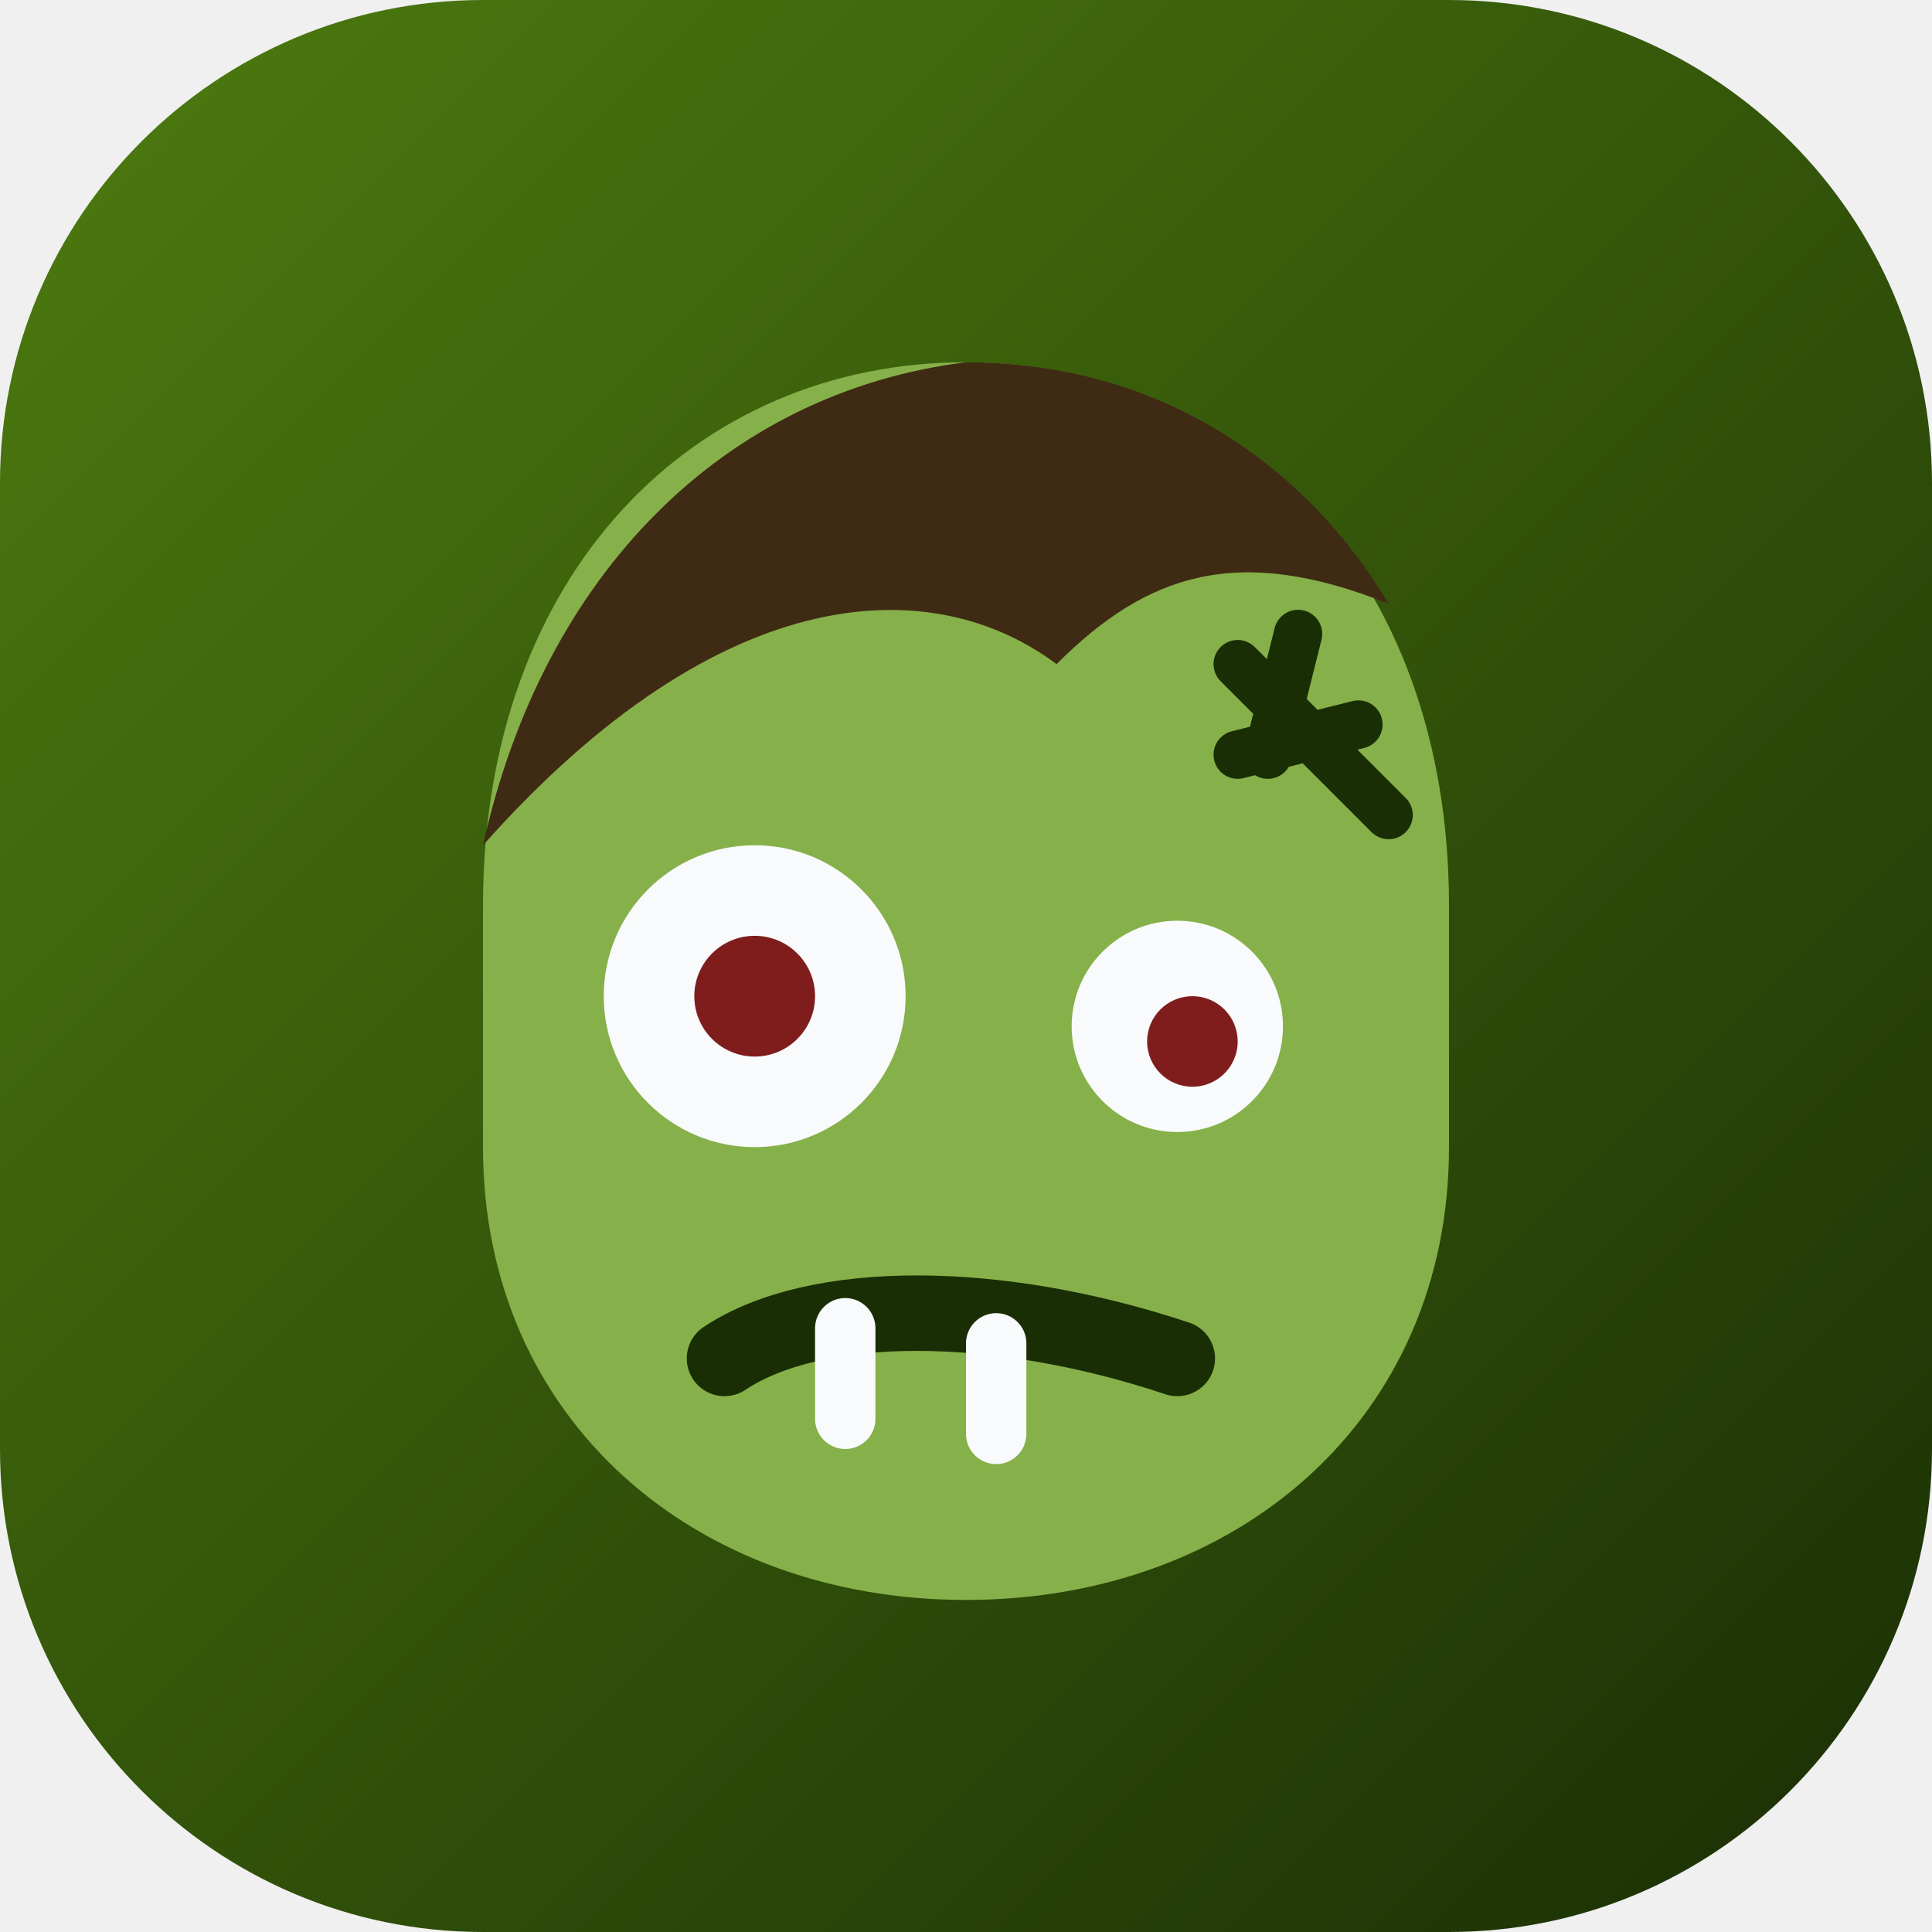
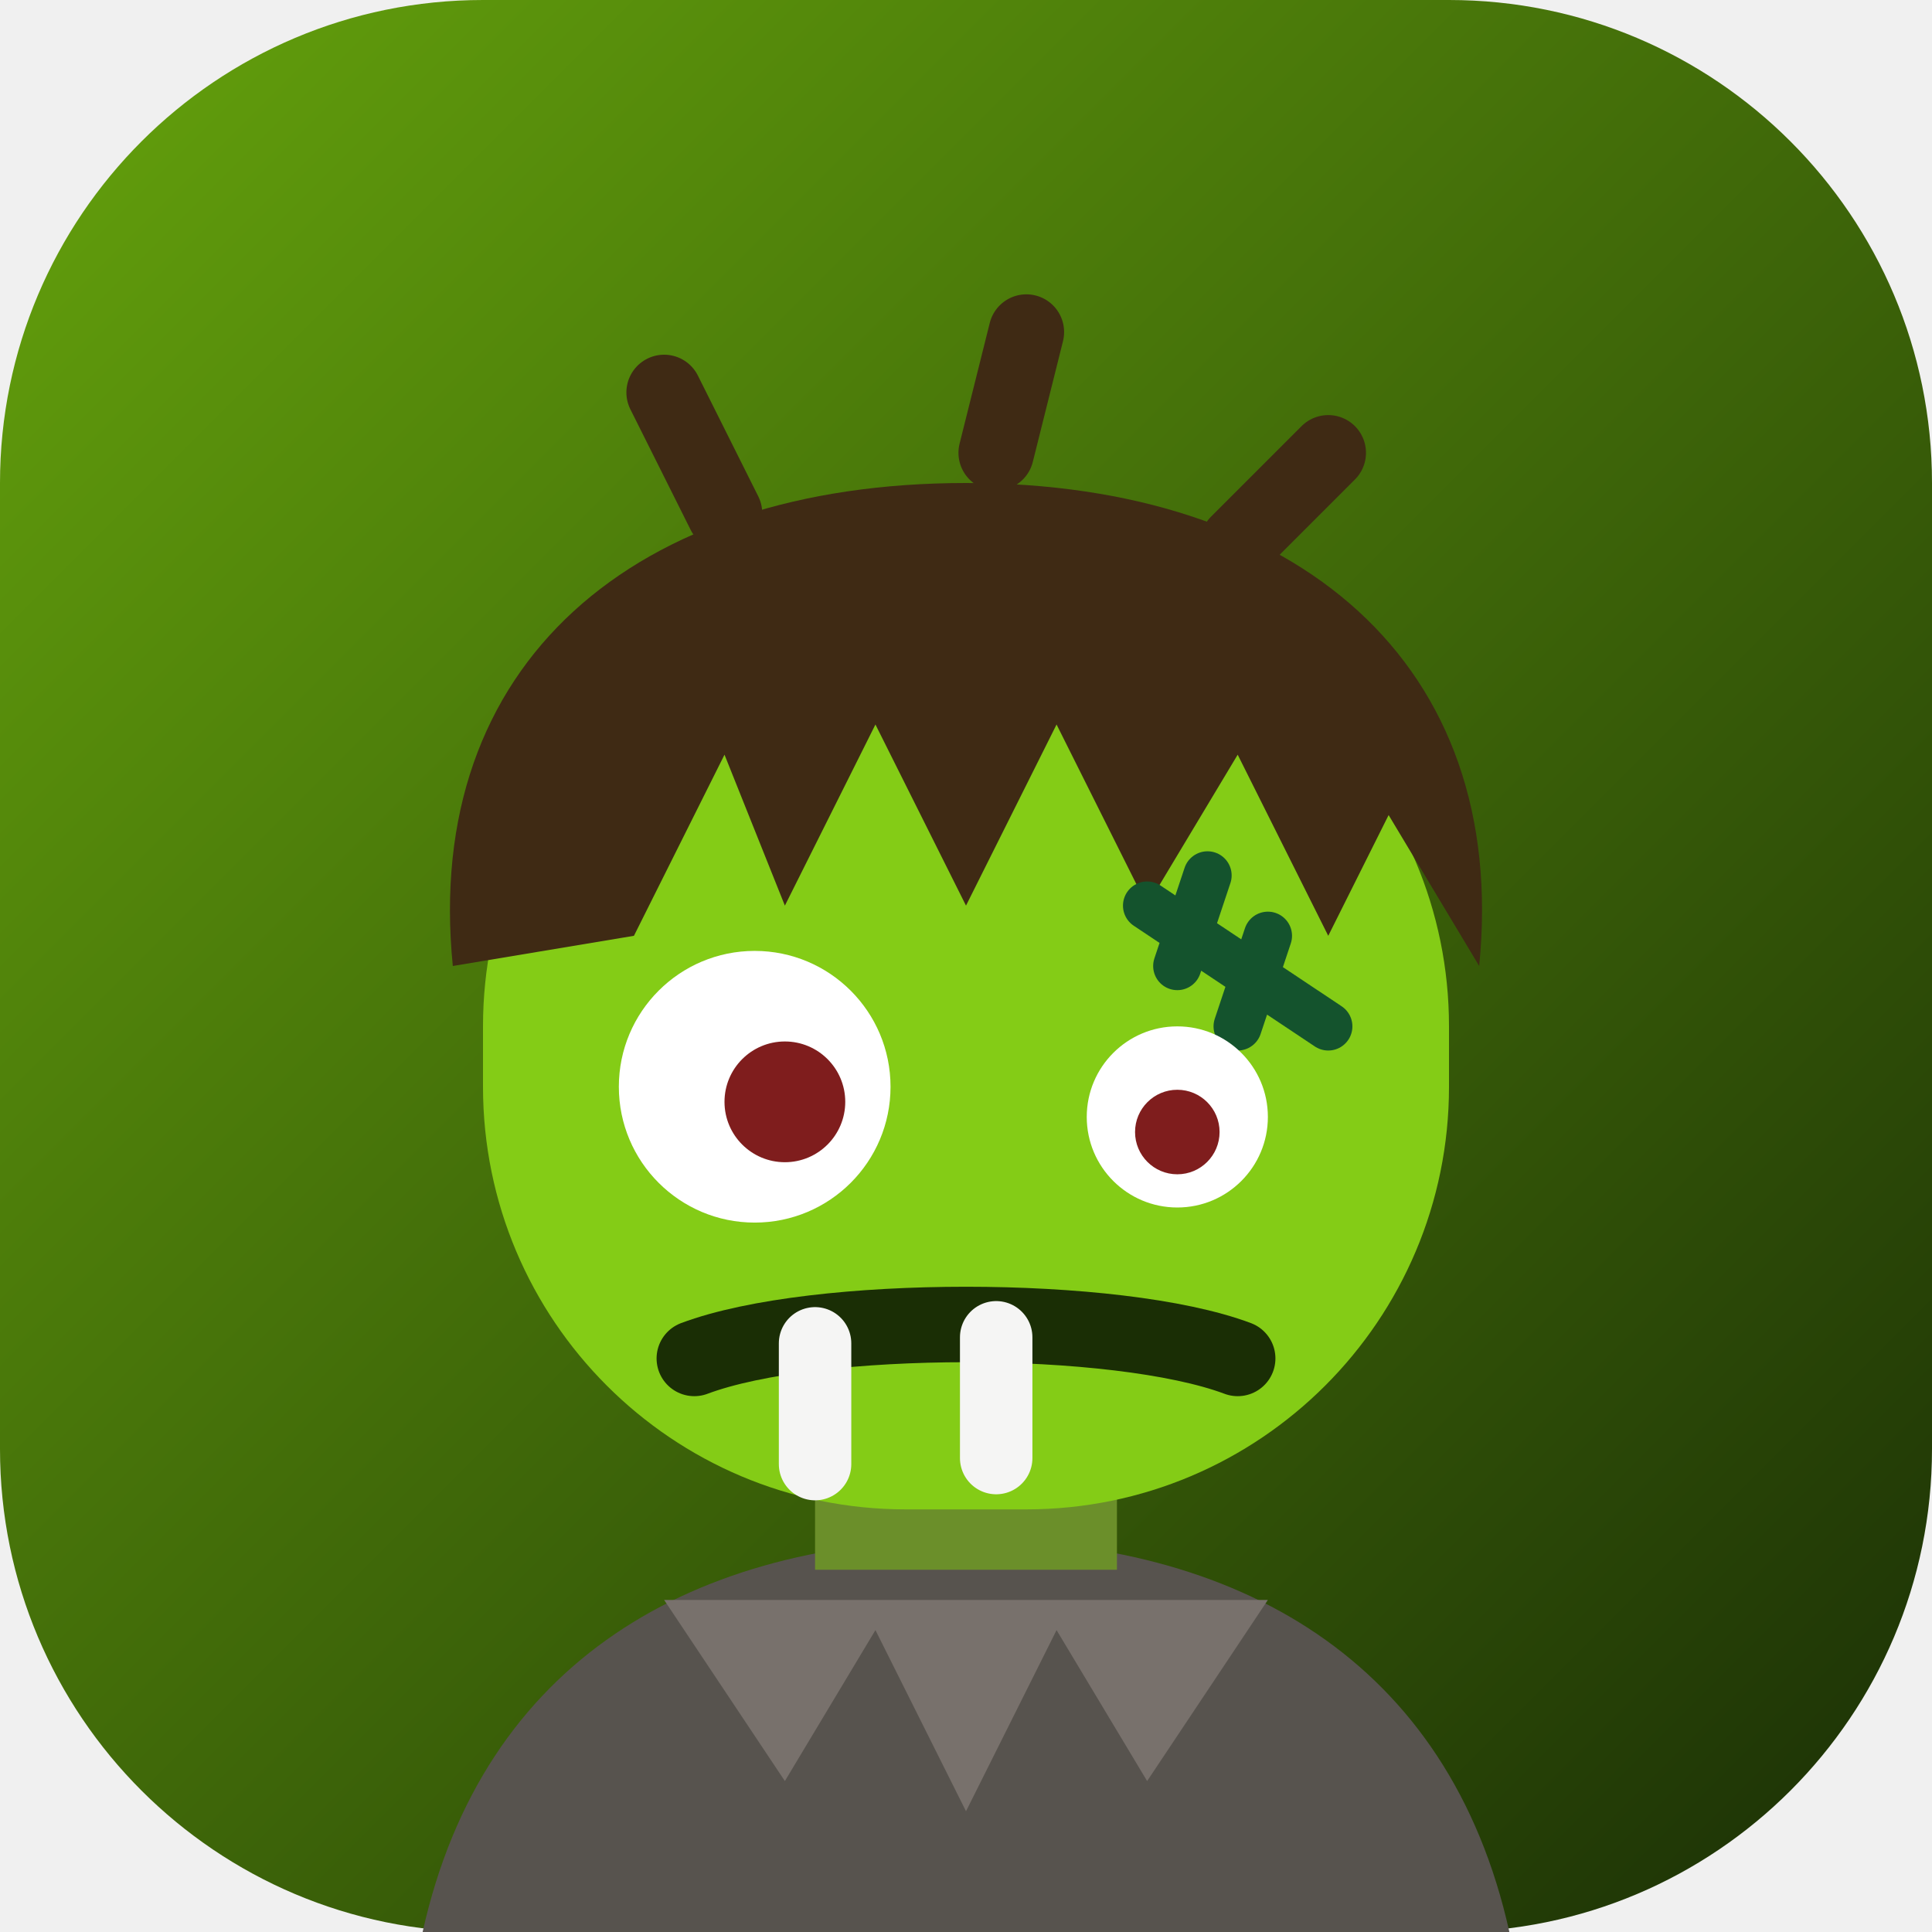
<svg xmlns="http://www.w3.org/2000/svg" viewBox="0 0 64 64" role="img" aria-label="Zombi">
  <defs>
    <linearGradient id="bg" x1="0" y1="0" x2="1" y2="1">
-       <stop offset="0" stop-color="#4d7c0f" />
+       <stop offset="0" stop-color="#65a30d" />
      <stop offset="1" stop-color="#1a2e05" />
    </linearGradient>
  </defs>
  <rect width="64" height="64" rx="16" fill="url(#bg)" />
-   <path d="M16 30c0-11 7-18 16-18s16 7 16 18v8c0 9-7 15-16 15s-16-6-16-15z" fill="#86b049" />
-   <path d="M16 28c2-9 8-15 16-16 6 0 11 3 14 8-5-2-8-1-11 2-4-3-11-3-19 6z" fill="#3f2a14" />
-   <circle cx="25" cy="33" r="5" fill="#f8fafc" />
-   <circle cx="25" cy="33" r="2" fill="#7f1d1d" />
-   <circle cx="39" cy="34" r="3.5" fill="#f8fafc" />
-   <circle cx="39.5" cy="34.5" r="1.5" fill="#7f1d1d" />
-   <path d="M24 45c3-2 9-2 15 0" stroke="#1a2e05" stroke-width="2.5" stroke-linecap="round" fill="none" />
-   <path d="M28 44v3M33 44.5v3" stroke="#f8fafc" stroke-width="2" stroke-linecap="round" />
-   <path d="M41 22l5 5M43 21l-1 4M45 24l-4 1" stroke="#1a2e05" stroke-width="1.6" stroke-linecap="round" />
+   <path d="M14 64c2-9 9-13 18-13s16 4 18 13z" fill="#57534e" />
+   <path d="M22 53l4 6 3-5 3 6 3-6 3 5 4-6" fill="#78716c" />
+   <path d="M27 46v6h10v-6" fill="#6b8f2a" />
+   <rect x="16" y="20" width="32" height="30" rx="14" fill="#84cc16" />
+   <path d="M15 32c-1-10 6-16 17-16s18 6 17 16l-3-5-2 4-3-6-3 5-3-6-3 6-3-6-3 6-2-5-3 6z" fill="#3f2a14" />
+   <path d="M24 17l-2-4M33 15l1-4M41 18l3-3" stroke="#3f2a14" stroke-width="2.5" stroke-linecap="round" />
+   <path d="M38 30l6 4M40 29l-1 3M42 31l-1 3" stroke="#14532d" stroke-width="1.6" stroke-linecap="round" />
+   <circle cx="25" cy="36" r="4.5" fill="#fff" />
+   <circle cx="26" cy="36.5" r="2" fill="#7f1d1d" />
+   <circle cx="39" cy="37" r="3" fill="#fff" />
+   <circle cx="39" cy="37.5" r="1.4" fill="#7f1d1d" />
+   <path d="M23 45c4-1.5 14-1.5 18 0" stroke="#1a2e05" stroke-width="2.5" fill="none" stroke-linecap="round" />
+   <path d="M27 44.5v4M33 44.3v4" stroke="#f5f5f4" stroke-width="2.4" stroke-linecap="round" />
</svg>
